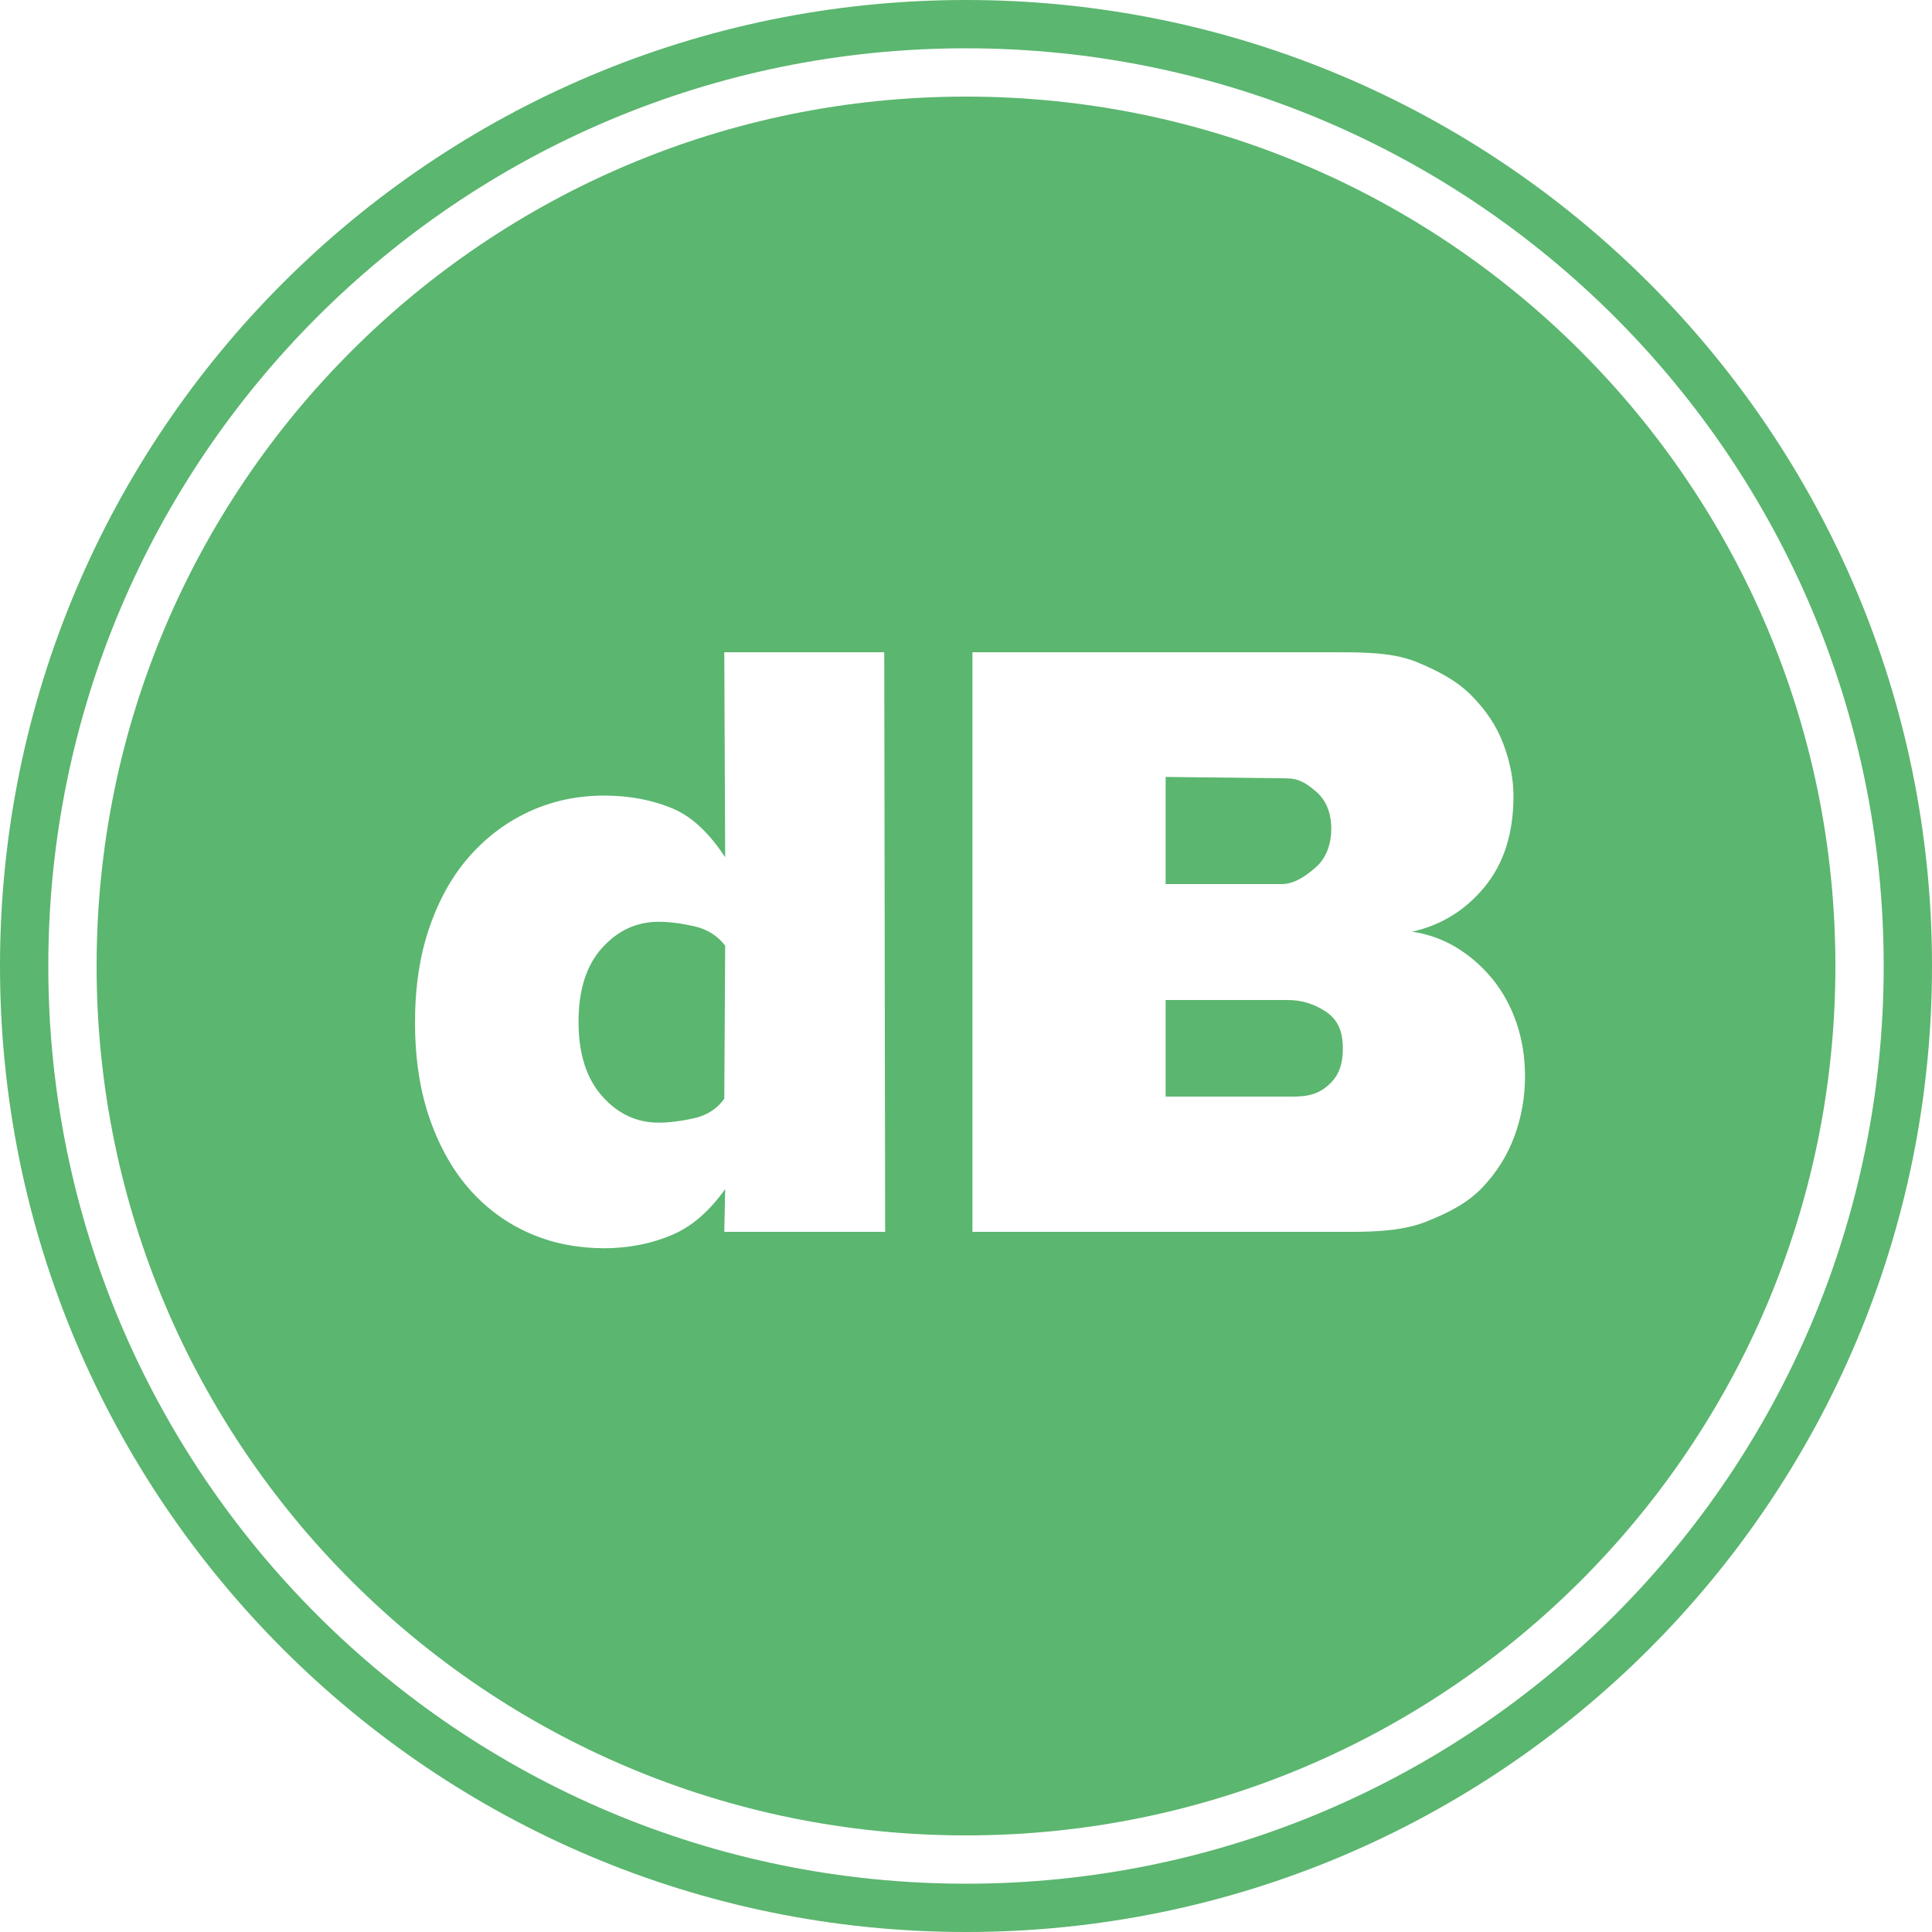
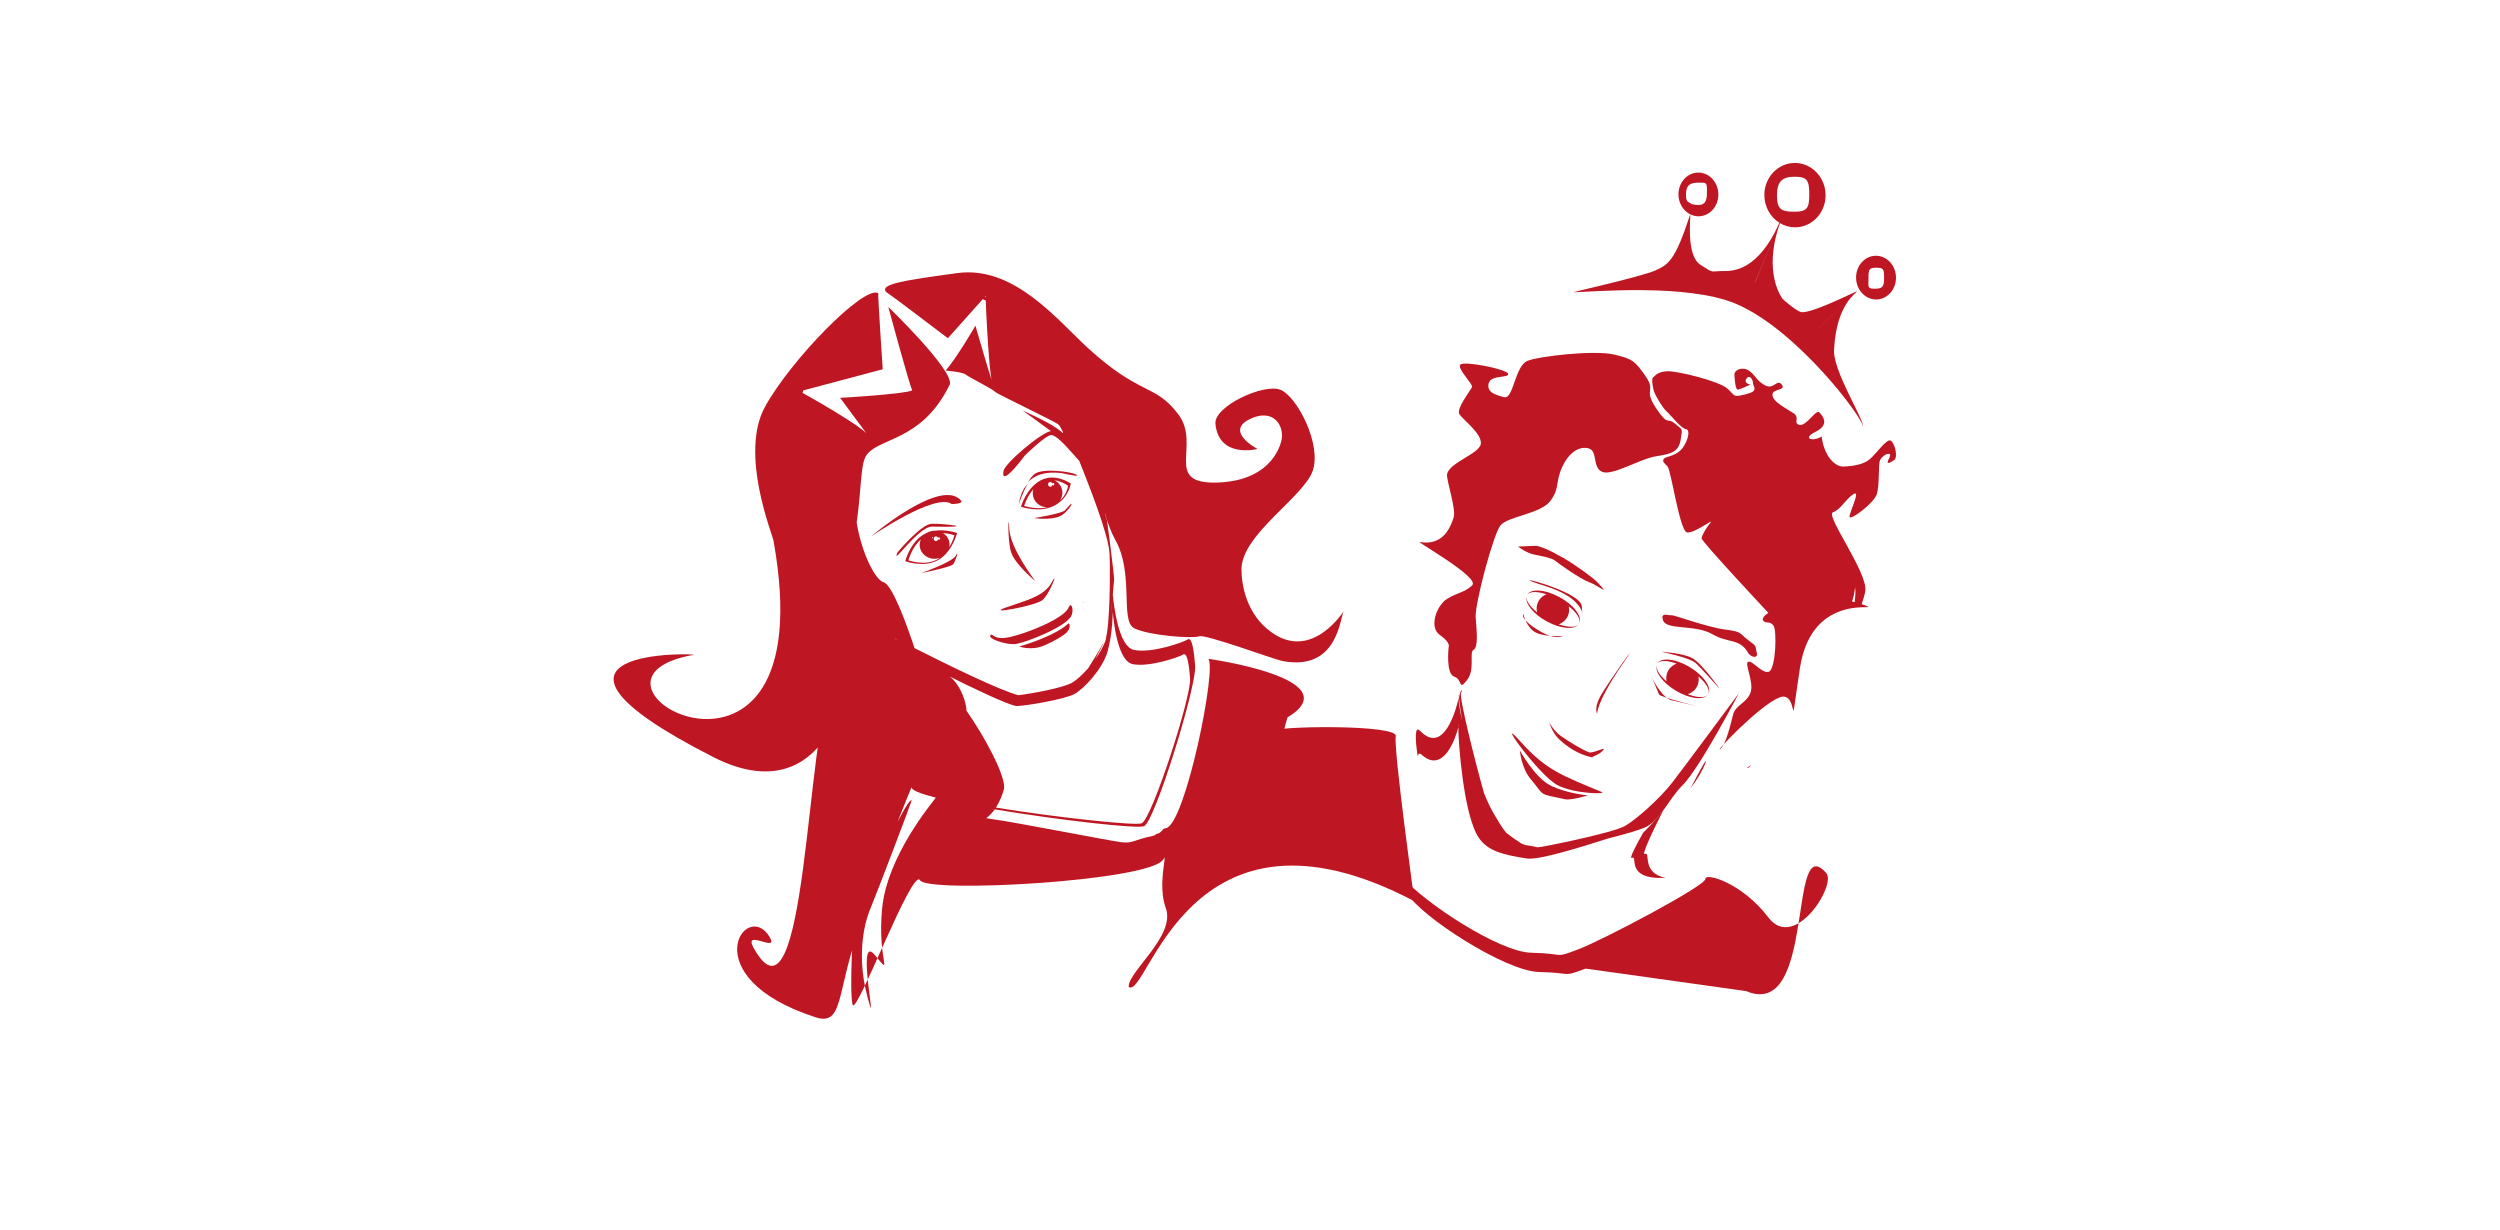
- <svg xmlns="http://www.w3.org/2000/svg" width="100px" height="100px" viewBox="0 0 100 100" version="1.1">
-   <defs />
-   <g id="Page-1" stroke="none" stroke-width="1" fill="none" fill-rule="evenodd">
-     <g fill="#5BB66F">
-       <path d="M50,97.5 C23.766,97.5 2.5,76.234 2.5,50 C2.5,23.766 23.766,2.5 50,2.5 C76.234,2.5 97.5,23.766 97.5,50 C97.5,76.234 76.234,97.5 50,97.5 M50,0 C22.386,0 0,22.386 0,50 C0,77.614 22.386,100 50,100 C77.614,100 100,77.614 100,50 C100,22.386 77.614,0 50,0" id="Fill-1" />
-       <path d="M68.125,44.873 C68.646,44.413 68.907,43.687 68.907,42.889 C68.907,42.092 68.646,41.422 68.125,40.977 C67.604,40.532 67.227,40.285 66.552,40.285 L60.333,40.214 L60.333,45.761 L66.331,45.761 C67.005,45.761 67.604,45.334 68.125,44.873" id="Fill-3" />
-       <path d="M68.585,52.335 C67.971,51.937 67.327,51.761 66.653,51.761 L60.333,51.761 L60.333,56.761 L66.653,56.761 C67.327,56.761 67.971,56.767 68.585,56.307 C69.198,55.847 69.505,55.257 69.505,54.275 C69.505,53.294 69.198,52.734 68.585,52.335" id="Fill-5" />
-       <path d="M35.925,47.941 C35.25,47.789 34.637,47.712 34.085,47.712 C32.95,47.712 31.976,48.162 31.164,49.063 C30.351,49.963 29.945,51.238 29.945,52.887 C29.945,54.535 30.351,55.818 31.164,56.734 C31.976,57.65 32.95,58.108 34.085,58.108 C34.637,58.108 35.25,58.031 35.925,57.879 C36.599,57.727 37.121,57.39 37.489,56.871 L37.535,48.948 C37.136,48.429 36.599,48.093 35.925,47.941" id="Fill-7" />
-       <path d="M78.383,58.821 C78.015,59.818 77.455,60.707 76.704,61.489 C75.952,62.271 75.009,62.752 73.875,63.212 C72.74,63.672 71.406,63.761 69.873,63.761 L50.333,63.761 L50.333,33.761 L69.229,33.761 C70.823,33.761 72.196,33.799 73.346,34.274 C74.496,34.75 75.439,35.262 76.175,36.013 C76.911,36.765 77.455,37.558 77.808,38.493 C78.16,39.429 78.337,40.316 78.337,41.205 C78.337,43.137 77.838,44.697 76.842,45.908 C75.845,47.12 74.595,47.887 73.093,48.224 C73.921,48.347 74.687,48.62 75.393,49.049 C76.098,49.479 76.719,50.022 77.256,50.681 C77.792,51.341 78.206,52.099 78.498,52.957 C78.789,53.816 78.935,54.736 78.935,55.717 C78.935,56.791 78.751,57.825 78.383,58.821 L78.383,58.821 Z M37.489,63.761 L37.535,61.546 C36.768,62.627 35.863,63.456 34.821,63.904 C33.779,64.351 32.597,64.608 31.279,64.608 C29.929,64.608 28.664,64.371 27.484,63.865 C26.303,63.359 25.268,62.624 24.379,61.642 C23.489,60.661 22.784,59.438 22.263,57.967 C21.741,56.494 21.481,54.81 21.481,52.908 C21.481,51.068 21.734,49.421 22.24,47.964 C22.746,46.508 23.444,45.281 24.333,44.285 C25.222,43.288 26.258,42.522 27.438,41.985 C28.618,41.449 29.899,41.18 31.279,41.18 C32.597,41.18 33.793,41.41 34.867,41.87 C35.94,42.33 36.829,43.298 37.535,44.371 L37.489,33.761 L45.769,33.761 L45.815,63.761 L37.489,63.761 Z M50,5 C25.147,5 5,25.147 5,50 C5,74.853 25.147,95 50,95 C74.853,95 95,74.853 95,50 C95,25.147 74.853,5 50,5 L50,5 Z" id="Fill-9" />
-     </g>
+ <svg xmlns="http://www.w3.org/2000/svg" xmlns:xlink="http://www.w3.org/1999/xlink" version="1.1" id="Ebene_1" x="0px" y="0px" width="537px" height="264px" viewBox="0 0 537 264" enable-background="new 0 0 537 264" xml:space="preserve">
+   <path fill="#BE1622" d="M303.825,193.597c0,0-4.55-32.958-4.013-35.474c0.536-2.52-25.928-2.299-27.758-0.925  c-1.729,1.3-22.522,23.73-24.517,28.218c5.566-6.755,0.299,2.538,2.885,9.664c2.156,5.935-8.159,13.654-7.978,16.904  C246.46,215.059,255.12,167.963,303.825,193.597" />
+   <path fill="#BE1622" d="M211.78,63.498c-0.323-3.552,0.581,16.937,1.291,18.189c-0.331-0.507-3.551-11.731-3.551-11.731  s-3.982,6.888-6.35,9.58c-0.133,0.149,3.58,0.288,4.308,0.946c0.476,0.427,5.361,2.898,6.156,3.583  c-0.039-0.015-0.065-0.024-0.065-0.024s0.311,0.224,0.427,0.296c1.151,0.727,12.757,6.304,13.315,6.806  c0.516,0.467,1.499,2.446,0.757,1.701c-1.8-1.81-8.402-4.651-8.402-4.651s2.87,2.018,6.063,4.407  c-1.933,0.205-9.878,6.869-10.178,8.561c-0.682,3.849,4.585-3.314,4.585-3.314s4.678-4.621,5.797-4.397  c1.468,0.297,4.226,3.73,5.907,5.567c1.851,4.734,6.351,15.852,6.498,20.05c0.152,4.268,0.083,15.531-0.891,18.328  c-0.058,0.094-0.119,0.203-0.191,0.334c0.155-0.262,0.296-0.5,0.421-0.717c-0.51,1.575-1.402,3.174-2.431,4.616  c0.866-1.563,1.579-3.081,2.01-3.899c-0.898,1.541-2.242,3.799-3.482,5.771c-1.27,1.462-2.563,2.604-3.493,3.144  c-1.803,1.051-8.139,2.269-11.495,2.69c-3.829-0.921-15.537-6.677-22.343-10.119c-1.457-4.37-4.715-13.651-6.68-14.16  c-1.643-0.432-4.635-5.93-5.751-12.8c0.995-6.908,0.827-12.258,1.937-14.207c2.346-4.139,12.011-2.906,18.082-15.499  c0.799-3.085-13.228-16.635-13.228-16.635s4.611,17.1,5.155,17.927c-1.516,0.834-15.498,1.615-15.498,1.615l6.134,8.287  c-0.427-1.753-14.799-9.685-14.799-9.685l17.813-4.738c0,0-1.025-15.278-0.968-16.358c-3.149-1.694-18.835,14.421-24.325,24.431  c-5.502,10.033,1.553,27.198,1.83,28.737c11.445,63.596-48.649,30.137-17.223,24.54c1.739-0.31-42.19-1.724,4.306,21.956  c26.858,13.677,30.82-23.186,25.402-14.854c-5.42,8.334-5.344,76.366-16.736,55.859c-2.422-4.357,5.65,1.292,3.39-2.421  c-4.999-8.212-16.789,8.655,9.904,17.304c6.886,2.23,3.872-7.67,11.621-24.459c1.006-5.76,9.071-25.198,9.013-25.022  c-0.207,0.647,1.834,1.453,5.191,2.303c-0.822,1.177-10.438,12.481-11.532,23.797c-1.094,11.316,2.584,14.944-1.619,9.945  c-4.204-4.999,1.103,18.986-1.568,8.905c-2.67-10.083-0.001-17.288,0.697-18.89c0.698-1.605,9.025-23.235,8.822-23.234  c-1.569-0.01-11.242,22.644-11.963,24.309c-0.722,1.663-1.409,16.823-0.72,19.622c0.694,2.796,12.824-29.563,14.487-26.714  c1.66,2.849,48.909,0.201,52.194-4.38c2.766-3.857,30.698-26.948,29.642-26.18c-3.708-2.281-4.314,0.532-2.904-4.408  c13.702-8.32-17.047-12.605-17.047-12.605c2.017,1.445-4.856,35.51-9.046,36.392c-0.188,0.04-0.357,0.081-0.526,0.121  c-0.433,0.593-0.842,0.959-1.225,1.04c-0.102,0.02-0.189,0.043-0.286,0.062c-0.236,0.218-0.466,0.359-0.685,0.406  c-4.52,0.954-4.35,1.686-6.903,1.378c-2.562-0.302-23.04-4.359-27.92-4.987c-0.329-0.042-0.691-0.1-1.068-0.167  c0.715-0.547,1.323-1.195,1.824-1.896c13.778,2.306,30.721,4.224,32.078,3.615c2.341-1.04,11.295-30.085,10.973-34.398  c-0.32-4.313-0.827-6.258-1.63-5.701c-0.805,0.556-7.755,3.054-11.556,2.222c-3.257-0.715-4.281-9.433-4.505-11.897  c0.142-1.62,0.256-2.91,0.278-3.171c0.075-0.815-1.504-12.674-1.504-12.674s-0.166-0.583-0.438-1.499l0.06,0.036  c0.545,2.041,1.238,3.986,2.164,5.624c4.059,7.188,0.944,17.376,4.045,18.943c3.102,1.566,12.649,2.281,13.9,1.721  c1.248-0.557,16.163,4.984,17.949,5.32c11.854,2.23,12.291-9.139,13.146-10.685c0.425-0.764-6.458,10.978-15.498,4.52  c-5.487-3.919-6.458-10.303-6.458-13.561c0-7.427,13.275-15.44,15.285-21.096c2.003-5.655-3.323-15.97-6.89-17.436  c-3.562-1.466-14.371,3.544-13.992,7.32c0.753,7.533,9.04,5.381,9.04,5.381s-7.641-3.983-1.074-6.673  c4.007-1.643,6.349,0.861,6.349,3.874c0,1.373-1.82,9.574-13.777,10.01c-11.961,0.437-3.507-7.994-8.502-14.638  c-4.995-6.645-8.073-3.875-19.374-14.207c-6.605-6.039-15.894-17.795-28.091-16.144c-12.2,1.652-16.414,2.407-15.391,3.984  c1.278,0.826,13.347,10.008,13.347,10.008 M243.267,142.65c3.562,0.74,10.088-1.537,10.848-2.039  c0.757-0.504,1.224,1.254,1.514,5.144c0.29,3.896-8.188,30.146-10.39,31.089c-1.314,0.569-18.196-1.24-31.321-3.376  c0.869-1.33,1.407-2.774,1.707-3.914c0.652-2.476-4.116-11.353-8.052-16.931c0.016-0.141,0.024-0.273,0.009-0.385  c-0.275-2.305-1.626-5.447-3.579-6.928c3.386,1.741,12.951,6.369,14.417,6.344c1.93-0.029,10.327-1.439,12.4-2.598  c2.069-1.162,6.065-5.373,7.13-9.257c1.064-3.881,1.071-8.469,1.071-8.469S239.704,141.907,243.267,142.65z M238.627,132.247  c0.088-1.017,0.188-2.13,0.281-3.191C238.857,129.94,238.774,131.046,238.627,132.247z M192.905,137.543l-0.671-0.332l-0.078-0.135  c-0.001-0.006-0.004-0.01-0.005-0.016c0.022,0.01,0.038,0.019,0.059,0.032l0.02,0.062L192.905,137.543z" />
+   <path fill="#BE1622" d="M332.264,133.486c2.943,1.598,5.87,1.83,6.807,0.621c-0.595,0.718-2.263,0.684-4.258,0.002  c0.935-0.338,1.72-1.053,2.061-2.068c0.21-0.604,0.216-1.228,0.088-1.82c1.732,1.377,2.678,2.837,2.25,3.714  c0.007-0.004,0.014-0.014,0.018-0.021c0.741-1.45-1.172-3.983-4.271-5.666c-3.104-1.685-6.223-1.874-6.969-0.426  c0,0.007,0,0.015-0.007,0.019c0.464-0.843,2.15-0.866,4.205-0.194c-0.887,0.351-1.621,1.044-1.949,2.017  c-0.212,0.628-0.214,1.274-0.067,1.881c-1.547-1.247-2.447-2.555-2.257-3.431C327.518,129.592,329.352,131.907,332.264,133.486" />
+   <path fill="#BE1622" d="M187.118,115.211c0,0,13.855-9.477,17.303-6.946c0,0,2.179,0.023,2.11-0.61  C202.402,102.22,187.118,115.211,187.118,115.211" />
+   <path fill="#BE1622" d="M230,103.873c0,0-3.203-2.323-6.343-0.752c-0.056,0.026-0.108,0.056-0.163,0.085  c-3.082,1.667-4.188,5.64-4.188,5.64s3.909,1.389,7.048-0.172c0.067-0.031,0.131-0.066,0.194-0.099  C229.617,106.929,230,103.873,230,103.873 M225.563,103.524c0.059-0.003,0.115,0.006,0.168,0.026  c0.031,0.011,0.058,0.032,0.086,0.048c0.016,0.011,0.034,0.019,0.048,0.032c0.038,0.031,0.07,0.067,0.097,0.109  c0.001,0.003,0.003,0.005,0.005,0.007c0.03,0.047,0.052,0.098,0.068,0.154c0.031-0.094,0.088-0.172,0.18-0.18  c0.119-0.007,0.229,0.112,0.237,0.261c0.013,0.156-0.086,0.287-0.201,0.298c-0.093,0.005-0.159-0.065-0.202-0.155v0.001  c-0.008,0.057-0.024,0.11-0.047,0.16c-0.002,0.004-0.004,0.007-0.005,0.01c-0.023,0.045-0.048,0.086-0.08,0.121  c-0.015,0.016-0.03,0.027-0.046,0.04c-0.025,0.021-0.049,0.045-0.079,0.06c-0.048,0.025-0.103,0.046-0.162,0.049  c-0.257,0.018-0.482-0.199-0.505-0.484C225.108,103.791,225.306,103.545,225.563,103.524z M227.693,107.521  c0.353-0.539,0.548-1.176,0.505-1.86c-0.071-1.101-0.739-2.017-1.676-2.498c1.656,0.223,2.898,1.185,2.898,1.185  S229.24,106.088,227.693,107.521z M220,108.663c0,0,0.549-1.961,1.961-3.573c-0.096,0.328-0.148,0.674-0.124,1.032  c0.105,1.613,1.468,2.828,3.114,2.845C222.49,109.542,220,108.663,220,108.663z" />
+   <path fill="#BE1622" d="M200.729,114.009c-0.064,0-0.125-0.01-0.189-0.005c-0.535,0.04-1.021,0.209-1.447,0.458  c-0.174,0.073-0.347,0.153-0.515,0.245c-3.078,1.67-4.133,5.84-4.133,5.84s3.935,1.461,7.01-0.21c0.63-0.343,1.17-0.794,1.641-1.288  c0.052-0.055,0.103-0.11,0.15-0.166c1.706-1.903,2.338-4.387,2.338-4.387S203.224,113.623,200.729,114.009 M201.701,115.942  c-0.092,0.008-0.158-0.057-0.201-0.142c-0.034,0.227-0.202,0.408-0.424,0.425c-0.258,0.019-0.482-0.189-0.504-0.47  c-0.02-0.276,0.171-0.52,0.43-0.54c0.222-0.016,0.414,0.142,0.48,0.361c0.031-0.091,0.087-0.167,0.178-0.174  c0.13-0.009,0.231,0.105,0.243,0.254C201.913,115.807,201.83,115.933,201.701,115.942z M200.422,115.523  c-0.02,0.078-0.08,0.131-0.139,0.122c-0.05-0.01-0.079-0.086-0.062-0.165c0.019-0.076,0.076-0.135,0.133-0.123  C200.41,115.368,200.434,115.444,200.422,115.523z M201.34,120.166c-2.733,1.486-6.215,0.195-6.215,0.195s0.708-2.788,2.686-4.492  c-0.191,0.426-0.294,0.891-0.258,1.381c0.125,1.664,1.657,2.905,3.435,2.772c0.323-0.024,0.626-0.106,0.914-0.213  C201.723,119.938,201.538,120.06,201.34,120.166z M202.52,114.49c1.422,0.099,2.496,0.494,2.496,0.494s-0.321,1.246-1.122,2.58  c0.052-0.255,0.085-0.519,0.064-0.791C203.888,115.802,203.322,114.981,202.52,114.49z" />
+   <path fill="#BE1622" d="M217.159,118.537c0.804,2.666,5.242,6.298,5.242,6.298s-5.425-6.988-5.612-11.279  C216.602,109.268,216.353,115.868,217.159,118.537" />
+   <path fill="#BE1622" d="M223.854,128.943c1.6-1.234,3.674-6.875,2.067-3.873c-1.604,3.007-5.45,3.877-9.924,5.449  C211.524,132.092,222.25,130.177,223.854,128.943" />
+   <path fill="#BE1622" d="M212.793,136.398c-0.828,0.754,3.092,2.062,5.08,1.961c1.998-0.1,11.453-3.791,12.323-6.229  c0.504-1.408-0.142-2.967-0.683-1.605c-0.925,2.323-9.039,5.561-12.625,6.321C213.298,137.604,213.294,135.939,212.793,136.398" />
+   <path fill="#BE1622" d="M232.683,129.32c-0.033-0.005-0.046-0.012-0.071-0.017c0.022,0.048,0.041,0.109,0.056,0.18  C232.732,129.397,232.76,129.338,232.683,129.32" />
+   <path fill="#BE1622" d="M229.454,133.948c-2.822,2.687-10.298,4.892-10.482,4.897c-0.178,0.006,2.501,1.012,5.31-0.189  c2.097-0.891,4.272-2.164,4.886-2.861C230.15,134.764,229.698,133.716,229.454,133.948" />
+   <path fill="#BE1622" d="M205.328,119.323c-0.734,1.456-7.474,3.769-7.474,3.769s6.345-1.232,6.889-1.897  C205.286,120.535,206.06,117.871,205.328,119.323" />
+   <path fill="#BE1622" d="M227.674,110.888c1.879-0.822,3.953-4.657,1.1-1.299c-0.628,0.741-6.669,1.697-6.669,1.697  S225.535,111.817,227.674,110.888" />
+   <path fill="#BE1622" d="M192.807,118.62c-1.553,3.462,4.379-5.575,7.446-5.505c10.56,0.242,2.105-0.71-0.168-0.607  C197.812,112.612,192.807,118.62,192.807,118.62" />
+   <path fill="#BE1622" d="M231.205,101.95c-1.039-0.599-7.074-1.459-8.915-0.185c-0.509,0.354-1.003,1.01-1.452,1.769  c1.348-1.417,3.574-2.377,7.281-1.9C229.939,102.065,231.993,102.404,231.205,101.95" />
+   <path fill="#BE1622" d="M220.756,103.922c-1.291,1.356-1.739,3.151-1.925,4.436C218.831,108.358,219.645,105.802,220.756,103.922" />
+   <path fill="#BE1622" d="M360.013,148.387c2.881,1.713,5.797,2.062,6.771,0.887c-0.615,0.695-2.282,0.595-4.254-0.166  c0.95-0.301,1.761-0.982,2.142-1.984c0.227-0.598,0.255-1.221,0.153-1.814c1.676,1.443,2.568,2.942,2.109,3.801  c0.007-0.01,0.016-0.016,0.021-0.021c0.795-1.416-1.025-4.027-4.058-5.833c-3.042-1.8-6.151-2.116-6.946-0.698  c-0.006,0.008-0.004,0.021-0.006,0.024c0.488-0.825,2.173-0.776,4.194-0.03c-0.89,0.319-1.65,0.981-2.016,1.94  c-0.237,0.614-0.261,1.259-0.139,1.874c-1.496-1.307-2.346-2.652-2.122-3.514C355.414,144.309,357.16,146.693,360.013,148.387" />
+   <path fill="#BE1622" d="M343.768,149.538c-1.482,2.75-0.685,3.767-0.685,3.767s-0.25-2.296,5.197-10.298  C353.728,134.999,345.258,146.782,343.768,149.538" />
+   <path fill="#BE1622" d="M344.462,160.963c0.314-0.533-2.391,0.961-3.205,0.614c-1.899-0.802-4.166-2.233-5.888-3.41  c-1.574-1.075-2.62-3.021-2.62-3.021s0.678,2.24,2.1,3.597c1.609,1.539,4.072,3.327,7.243,3.969  C341.669,162.496,343.744,162.176,344.462,160.963" />
+   <path fill="#BE1622" d="M334.602,168.679c3.588,1.858,10.656,1.947,9.455,1.446c-8.622-3.581-11.994-4.749-17.395-10.768  C320.686,152.693,330.414,166.514,334.602,168.679" />
+   <path fill="#BE1622" d="M326.458,161.195c0,0,0.317,3.783,2.348,6.175c3.156,3.718,1.333,3.021,7.413,4.315  c1.229,0.266,4.881-0.834,4.881-0.834s-4.231-0.344-7.804-2C329.718,167.2,326.458,161.195,326.458,161.195" />
+   <path fill="#BE1622" d="M335.763,119.815c-2.931-1.688-5.121-2.603-6.021-2.57c-0.896,0.031-3.666,0.149-3.666,0.149  s1.667,1.387,3.644,1.763c1.979,0.38,3.736,0.777,4.318,1.282c0.579,0.503,5.353,3.914,7.362,4.636  c2.014,0.718,4.793,3.268,1.636-0.09C342.404,124.308,338.694,121.503,335.763,119.815" />
+   <path fill="#BE1622" d="M367.853,136.244c3.379,2.011,5.854,0.724,7.738,4.143c0.688,0.85,2.147,1.135,1.74-0.291  c-0.406-1.434,0.231-1.104-1.813-2.601c-2.044-1.501-1.077-1.763-5-2.274c-3.918-0.509-11.115-3.222-11.51-3.064  c-0.397,0.154-2.551-0.863-1.745,1.18C358.069,135.375,364.232,134.1,367.853,136.244" />
+   <path fill="#BE1622" d="M364.184,142.391c1.247,1.115,5.237,5.618,5.237,5.618s-3.867-5.577-5.986-6.675  c-2.128-1.089-6.604-1.346-6.604-1.346S362.946,141.266,364.184,142.391" />
+   <path fill="#BE1622" d="M358.022,149.896c0.325,0.246,0.653,0.431,0.983,0.508C370.051,152.995,361.827,151.141,358.022,149.896" />
+   <path fill="#BE1622" d="M354.739,145.42c-0.205-0.423-0.326-0.654-0.326-0.654S354.533,145.023,354.739,145.42" />
+   <path fill="#BE1622" d="M356.368,149.17c0.06,0.157,0.729,0.423,1.654,0.727c-1.396-1.051-2.699-3.348-3.283-4.477  C355.089,146.148,355.691,147.449,356.368,149.17" />
+   <path fill="#BE1622" d="M339.815,131.364c0,0,0.2,2.441-0.043-1.154c-0.241-3.476-18.648-7.734-7.849-4.329  C335.028,126.861,338.636,128.479,339.815,131.364" />
+   <path fill="#BE1622" d="M335.647,136.641c0,0-1.224,0.078-2.655-0.05C334.838,137.163,335.647,136.641,335.647,136.641" />
+   <path fill="#BE1622" d="M332.992,136.591c-0.767-0.235-1.705-0.655-2.846-1.386c-1.326-0.848-2.077-1.498-2.504-1.993  c0.267,0.606,0.693,1.345,1.413,2.078C329.879,136.127,331.542,136.462,332.992,136.591" />
+   <path fill="#BE1622" d="M327.643,133.212c-0.338-0.774-0.407-1.33-0.407-1.33S326.812,132.248,327.643,133.212" />
+   <path fill="#BE1622" d="M363.128,169.33c1.612-2.12,2.673-3.997,3.226-5.516C366.905,162.293,365.093,165.499,363.128,169.33" />
+   <path fill="#BE1622" d="M313.328,149.42c-0.012,0.059-0.022,0.238-0.027,0.501C313.431,149.281,313.443,149.021,313.328,149.42" />
+   <path fill="#BE1622" d="M352.953,178.871c-1.694,2.976-3.061,5.667-2.423,5.392c1.445-0.625-1.634,4.768,7.225,4.294  c-5.293-1.047-3.12-5.761-4.419-5.121c-0.854,0.415,1.668-4.955,3.979-9.462C356.167,175.49,354.724,177.125,352.953,178.871" />
+   <g>
+     <defs>
+       <polygon id="SVGID_1_" points="-3.94,35.003 532.25,35.003 536.25,263.94 0.06,263.94   " />
+     </defs>
+     <clipPath id="SVGID_2_">
+       <use xlink:href="#SVGID_1_" overflow="visible" />
+     </clipPath>
+     <path clip-path="url(#SVGID_2_)" fill="#BE1622" d="M305.032,156.982c-1.12-1.172-1.12,1.451-0.504,5.529   c0.104-0.635,0.364-0.83,0.835-0.408c4.685,4.266,7.348-3.656,7.885-5.899c0-0.214,0.007-0.366,0.024-0.413   c0.107-0.33,0.1-0.111-0.024,0.413c-0.036,2.795,1.095,18.968,4.419,23.784c1.878,2.723,4.915,3.584,10.239,4.416   c2.619,0.409,11.389-2.354,17.549-4.309c3.526-0.877,6.478-1.765,7.669-2.26c3.521-1.463,5.13-6.035,8.334-9.21   c3.603-3.575,12.068-19.731,12.068-19.731s-11.936,16.125-14.36,19.241c-2.421,3.107-7.551,7.874-10.257,9.353   c-2.705,1.478-18.206,4.613-18.622,4.517c-1.514-0.354-2.158-0.402-2.583-0.469c-0.314-0.101-0.608-0.213-0.885-0.331   c-0.334-0.201-0.809-0.536-1.671-1.131c-0.601-0.417-1.106-0.795-1.57-1.164c-1.013-1.15-1.73-2.508-2.626-3.982   c-0.718-1.181-1.458-2.766-2.183-4.565c-1.875-6.572-5.414-20.704-4.937-21.532c0.578-0.993-0.287-0.6-0.404,1.021   c-0.132-0.191,0.162,1.94,0.662,5.043c-0.496-2.254-0.79-4.058-0.79-4.974C312.759,152.634,310.042,162.199,305.032,156.982" />
+     <path clip-path="url(#SVGID_2_)" fill="#BE1622" d="M400.164,91.77c0.509-1.344-6.746-12.36-6.19-16.92   c0.526-9.573,4.826-11.891,4.877-12.242c0.032-0.017,0.032-0.025,0.006-0.031c0.014-0.101-0.023-0.043-0.048,0.009   c-0.313,0.043-10.481,5.207-12.149,4.396c-1.666-0.811-3.75-2.772-3.75-2.772s-4.429-5.565-0.558-16.273   c0.951,0.562,2.046,0.888,3.213,0.892c3.629,0.011,6.567-3.076,6.567-6.892c-0.004-3.815-2.947-6.921-6.575-6.934   c-3.636-0.011-6.578,3.075-6.574,6.891c0.003,2.535,1.304,4.749,3.24,5.961c-0.932,1.967-4.549,10.458-11.657,10.359   c-3.384-0.047-2.139,0.72-5.31-1.33c-3.173-2.05-2.06-10.375-2.189-10.709c0.016-0.023,0.013-0.039-0.014-0.027   c0-0.005,0.01-0.045,0.025-0.105c0.533,0.262,1.122,0.416,1.742,0.417c2.37,0.008,4.285-2.087,4.281-4.68   c0-2.593-1.917-4.701-4.285-4.709c-2.369-0.007-4.285,2.087-4.285,4.682c0.004,1.904,1.044,3.54,2.531,4.281   c-0.017,0.051-0.03,0.095-0.048,0.149c-3.164,9.685-4.583,10.658-7.49,11.931c-2.907,1.275-17.807,4.654-17.581,4.654   c3.59-0.013,24.221-1.995,34.892,2.47C386.015,70.76,400.628,90.268,400.164,91.77 M398.143,63.253l-7.524,7.363   c-0.005-0.003-0.008-0.011-0.008-0.011L398.143,63.253z M381.692,42.01c-0.003-2.981,1.077-4.057,3.816-4.048   c2.742,0.01,3.12,0.837,3.122,3.817c0.006,2.979-0.497,3.709-3.238,3.701C382.653,45.47,381.695,44.987,381.692,42.01z    M382.032,48.515l-5.083,12.258c-0.009-0.004-0.019-0.009-0.026-0.012L382.032,48.515z M362.148,41.779   c-0.005-2.183,1.084-2.551,2.773-2.545c1.691,0.005,1.738-0.101,1.737,2.082c0.001,2.182-0.562,3.14-3.239,2.544   C362.401,43.215,362.148,43.338,362.148,41.779z M360.221,56.346l2.561-9.248C362.781,47.098,360.222,56.346,360.221,56.346z" />
  </g>
+   <path fill="#BE1622" d="M402.978,64.328c2.362,0.007,4.279-2.088,4.28-4.681c-0.002-2.593-1.92-4.701-4.289-4.709  c-2.368-0.008-4.286,2.089-4.283,4.681C398.686,62.212,400.606,64.319,402.978,64.328 M403.087,57.506  c1.582,0.006,1.621,0.411,1.62,2.314c0.004,1.901-0.499,2.203-2.081,2.197c-1.583-0.005-1.276-0.411-1.272-2.312  C401.35,57.802,401.506,57.501,403.087,57.506z" />
+   <path fill="#BE1622" d="M325.196,85.054C325.269,84.914,325.273,84.886,325.196,85.054" />
+   <path fill="#BE1622" d="M316.197,83.106c-0.197,0.634-3.515,4.721-2.702,5.9c0.811,1.179,4.907,4.219,4.582,6.349  c-0.327,2.13-6.714,3.969-7.252,6.487c-0.132,1.497,2.01,7.533,1.415,9.314c-0.59,1.778-2.073,6.224-7.339,5.253  c0.401,0.591,13.016,7.706,11.323,9.32c-1.692,1.611-3.03,1.465-5.341,2.873c-2.312,1.412-4.016,6.123-1.597,7.8  c2.419,1.682,1.883,2.588,1.883,2.588s-0.658,5.748,1.196,6.355c1.857,0.604,0.84,3.157,2.717,0.788  c1.877-2.368,0.401-5.978,1.449-6.553c1.042-0.571,0.659-4.136,0.445-6.972c-0.211-2.833,3.76-17.75,5.302-19.723  c1.544-1.973,8.632-2.5,10.722-5.26c2.093-2.758,1.03-4.042,2.591-7.378c1.566-3.338,3.896-4.503,5.754-3.897  c1.858,0.605,0.662,4.039,2.789,4.996c2.123,0.957,8.245-2.843,11.589-3.339c3.35-0.498,4.885-0.983,5.291-3.615  c0.405-2.632,0.46-1.892-1.218-3.379c-1.681-1.485-1.394,0.722-4.119-3.41c-2.725-4.135,0.104-3.477-2.196-6.775  c-2.3-3.299-2.818-3.756-6.87-4.693c-4.06-0.937-15.812,0.308-18.509,1.377c-2.697,1.067-3.007,8.277-4.978,7.802  c-1.965-0.472-3.827-1.076-3.36-2.97c0.466-1.893,4.394-1.071,4.197-2.047c-0.196-0.977-9.639-2.876-10.295-1.959  C313.009,79.254,316.393,82.472,316.197,83.106" />
+   <g>
+     <defs>
+       <polygon id="SVGID_3_" points="-3.94,35.003 532.25,35.003 536.25,263.94 0.06,263.94   " />
+     </defs>
+     <clipPath id="SVGID_4_">
+       <use xlink:href="#SVGID_3_" overflow="visible" />
+     </clipPath>
+     <path clip-path="url(#SVGID_4_)" fill="#BE1622" d="M396.004,100.215c-1.867,0.077-4.224-2.288-4.711-6.464   c-1.783,1.187-4.372,0.511-1.285-1.02c3.09-1.529,1.501-3.394,0.781-4.146c-0.722-0.751-2.795,3.058-4.278,2.673   c-1.475-0.386,0.255-1.506-1.268-2.508s-4.409-2.398-4.517-3.876c-0.109-1.48,3.013-0.906,2.007-2.256   c-1.008-1.349-1.729,1.181-3.618,0.145c-1.885-1.037-1.963-2.084-3.367-3.095c-1.404-1.011-3.279-0.251-3.197,0.857   c0.082,1.109,0.187,3.332,0.834,3.16c0.655-0.173,2.583-1.059,2.583-1.059s-1.536-0.321-0.824-1.302   c0.716-0.983,1.41,0.267,1.406,1.009c-0.007,0.745,1.391,1.632-1.518,2.343c-2.908,0.714-2.204,0.413-3.956-1.191   c-1.752-1.605-10.795-3.844-12.964-3.745c-2.167,0.101-2.638,1.064-3.038,1.341c-0.403,0.279-0.006,2.417,0.228,3.082   c0.228,0.664,1.763,3.399,2.73,4.257c0.969,0.857,3.048,3.614,4.149,3.78c1.099,0.166,0.177,3.208-1.232,4.552   c-1.412,1.343-3.346,1.301-3.608,1.878c-0.26,0.579,0.058,0.739,0.838,1.549c0.787,0.808,2.61,13.933,4.201,14.186   c1.59,0.253,5.926-3.167,5.037-2.11c-0.888,1.057-1.852,2.739-1.92,3.366c-0.079,0.627,14.353,16.03,14.353,16.03   s-1.673,0.992-1.075,1.69c0.598,0.7,1.267-0.032,2.124,0.959c0.857,0.988,0.525,9.502-0.948,9.984   c-1.479,0.481-3.377-2.353-4.391-2.153c-1.01,0.2,1.224,4.247,0.487,6.532c-0.739,2.287-3.236,2.782-3.756,4.741   c-0.518,1.959-1.506,6.556-2.826,7.521c-1.316,0.966,8.449-9.485,12.84-11.136c4.394-1.646,1.726,10.758,4.322-6.286   c2.604-17.044,18.236-11.826,13.927-13.488c-0.232-0.091-0.455-0.169-0.671-0.244c0.355-1.01,0.627-1.955,0.772-2.764   c0.681-3.831-8.646-16.333-6.946-16.955c1.711-0.624,2.752-2.868,4.425-3.922c1.674-1.053-0.967,4.038-0.844,4.895   c0.125,0.858,5.103-2.858,5.803-4.768c0.708-1.912,0.29-6.715,0.778-7.493c0.479-0.78,1.4-1.406,1.958-1.262   c0.555,0.144-0.38,1.392-0.354,1.762c0.025,0.368,0.555,0.143,1.414-0.478c0.86-0.621,0.086-3.723-0.795-4.153   c-0.873-0.431-3.105,2.894-4.527,4.054C400.142,99.845,397.869,100.138,396.004,100.215 M375.254,164.945   c0.225,0.121,0.522-0.127,0.862-0.611 M398.387,129.332c-0.197-0.045-0.383-0.084-0.556-0.116c0.505-1.585,0.639-3.005,0.639-3.005   S398.692,127.017,398.387,129.332z" />
+   </g>
+   <g>
+     <defs>
+       <polygon id="SVGID_5_" points="-3.94,35.003 532.25,35.003 536.25,263.94 0.06,263.94   " />
+     </defs>
+     <clipPath id="SVGID_6_">
+       <use xlink:href="#SVGID_5_" overflow="visible" />
+     </clipPath>
+     <path clip-path="url(#SVGID_6_)" fill="#BE1622" d="M340.604,208.056c-5.312,1.971-2.548,0.865-9.913,0.739   c-7.367-0.123-25.589-12.038-28.314-16.786c-0.455-0.795-0.861-2.069-1.216-3.636c5.027,5.716,20.946,16.137,27.771,16.276   c7.533,0.152,4.707,1.32,10.137-0.755c5.431-2.074,27.355-13.674,27.25-15.098c-0.106-1.425,7.849,0.781,13.504,8.247   c5.647,7.46,14.665-6.936,12.473-9.478c-8.368-9.713-2.084,31.71-17.216,25.326" />
+   </g>
+   <path fill="#BE1622" d="M169.965,81.306c-1.425,0-2.582,1.037-2.582,2.316c0,1.279,1.157,2.316,2.582,2.316  c1.428,0,2.584-1.037,2.584-2.316C172.549,82.343,171.393,81.306,169.965,81.306 M170.099,85.331c-0.91,0-1.647-0.663-1.647-1.478  c0-0.816,0.737-1.477,1.647-1.477c0.911,0,1.648,0.661,1.648,1.477C171.747,84.668,171.01,85.331,170.099,85.331z" />
+   <path fill="#BE1622" d="M212.479,59.996c-1.426,0-2.583,1.037-2.583,2.317c0,1.278,1.157,2.315,2.583,2.315  c1.427,0,2.583-1.037,2.583-2.315C215.062,61.033,213.906,59.996,212.479,59.996 M212.613,64.021c-0.91,0-1.648-0.662-1.648-1.478  s0.738-1.478,1.648-1.478c0.909,0,1.648,0.662,1.648,1.478S213.522,64.021,212.613,64.021z" />
</svg>
